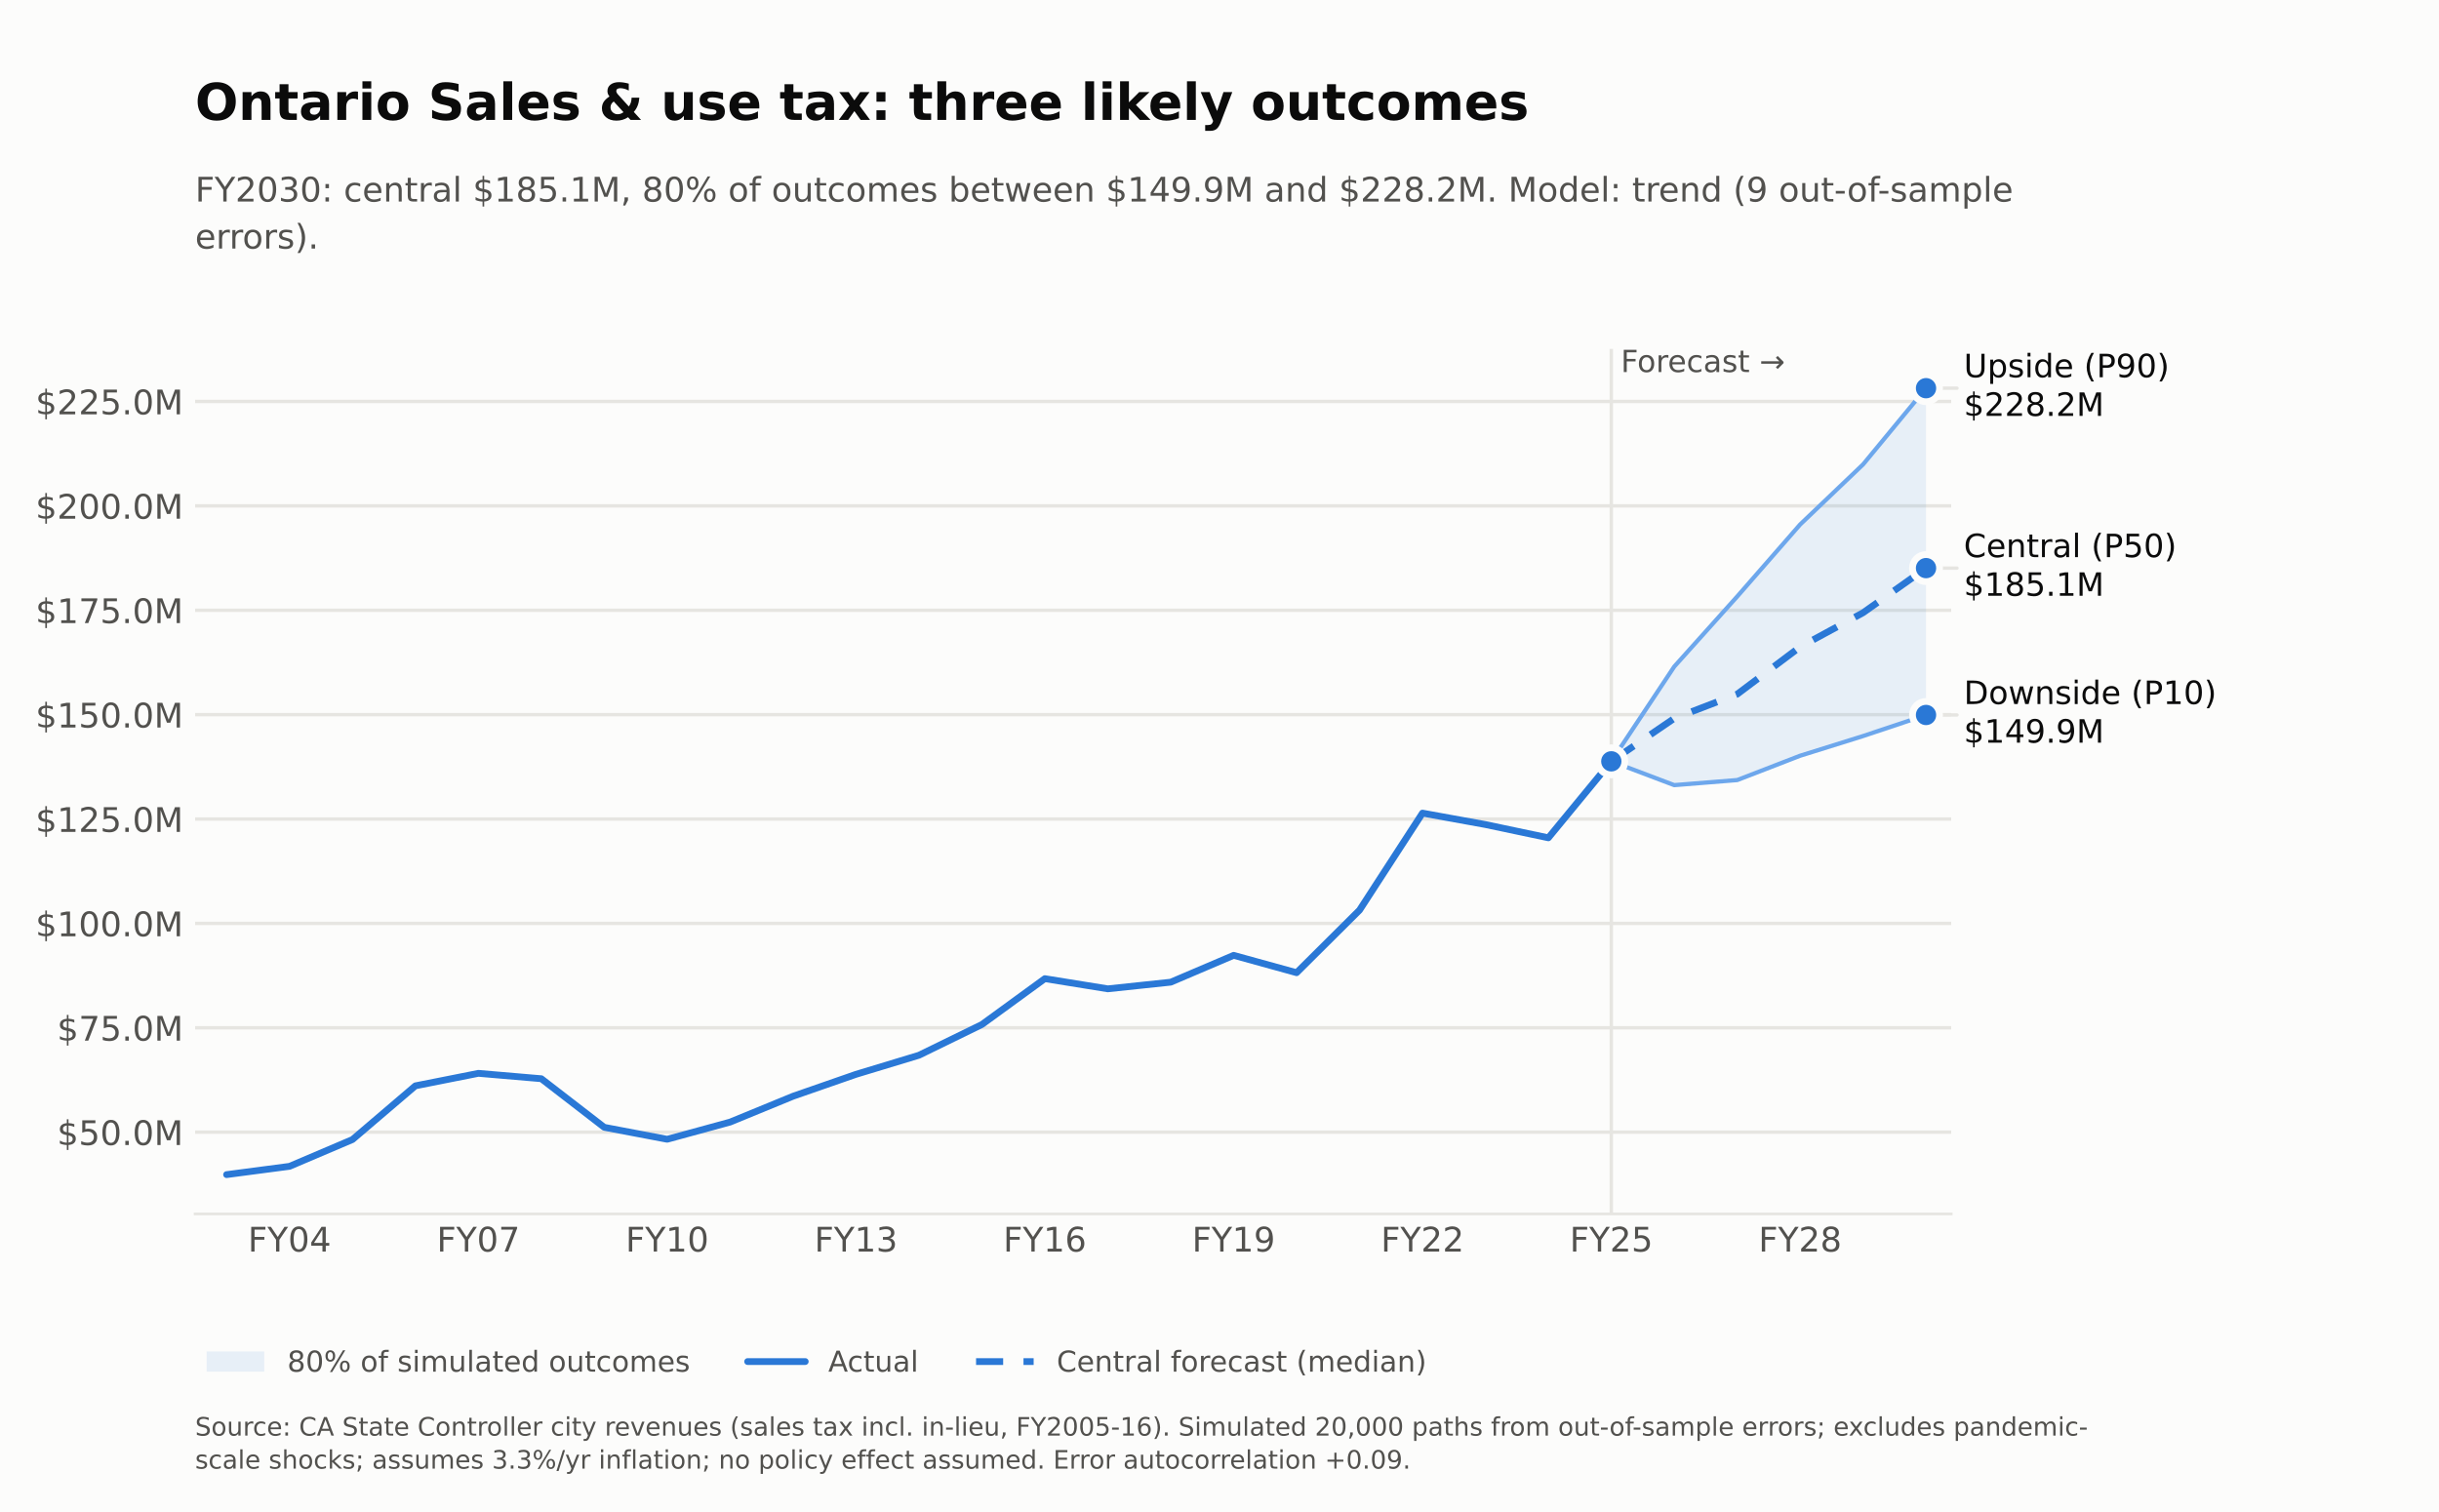
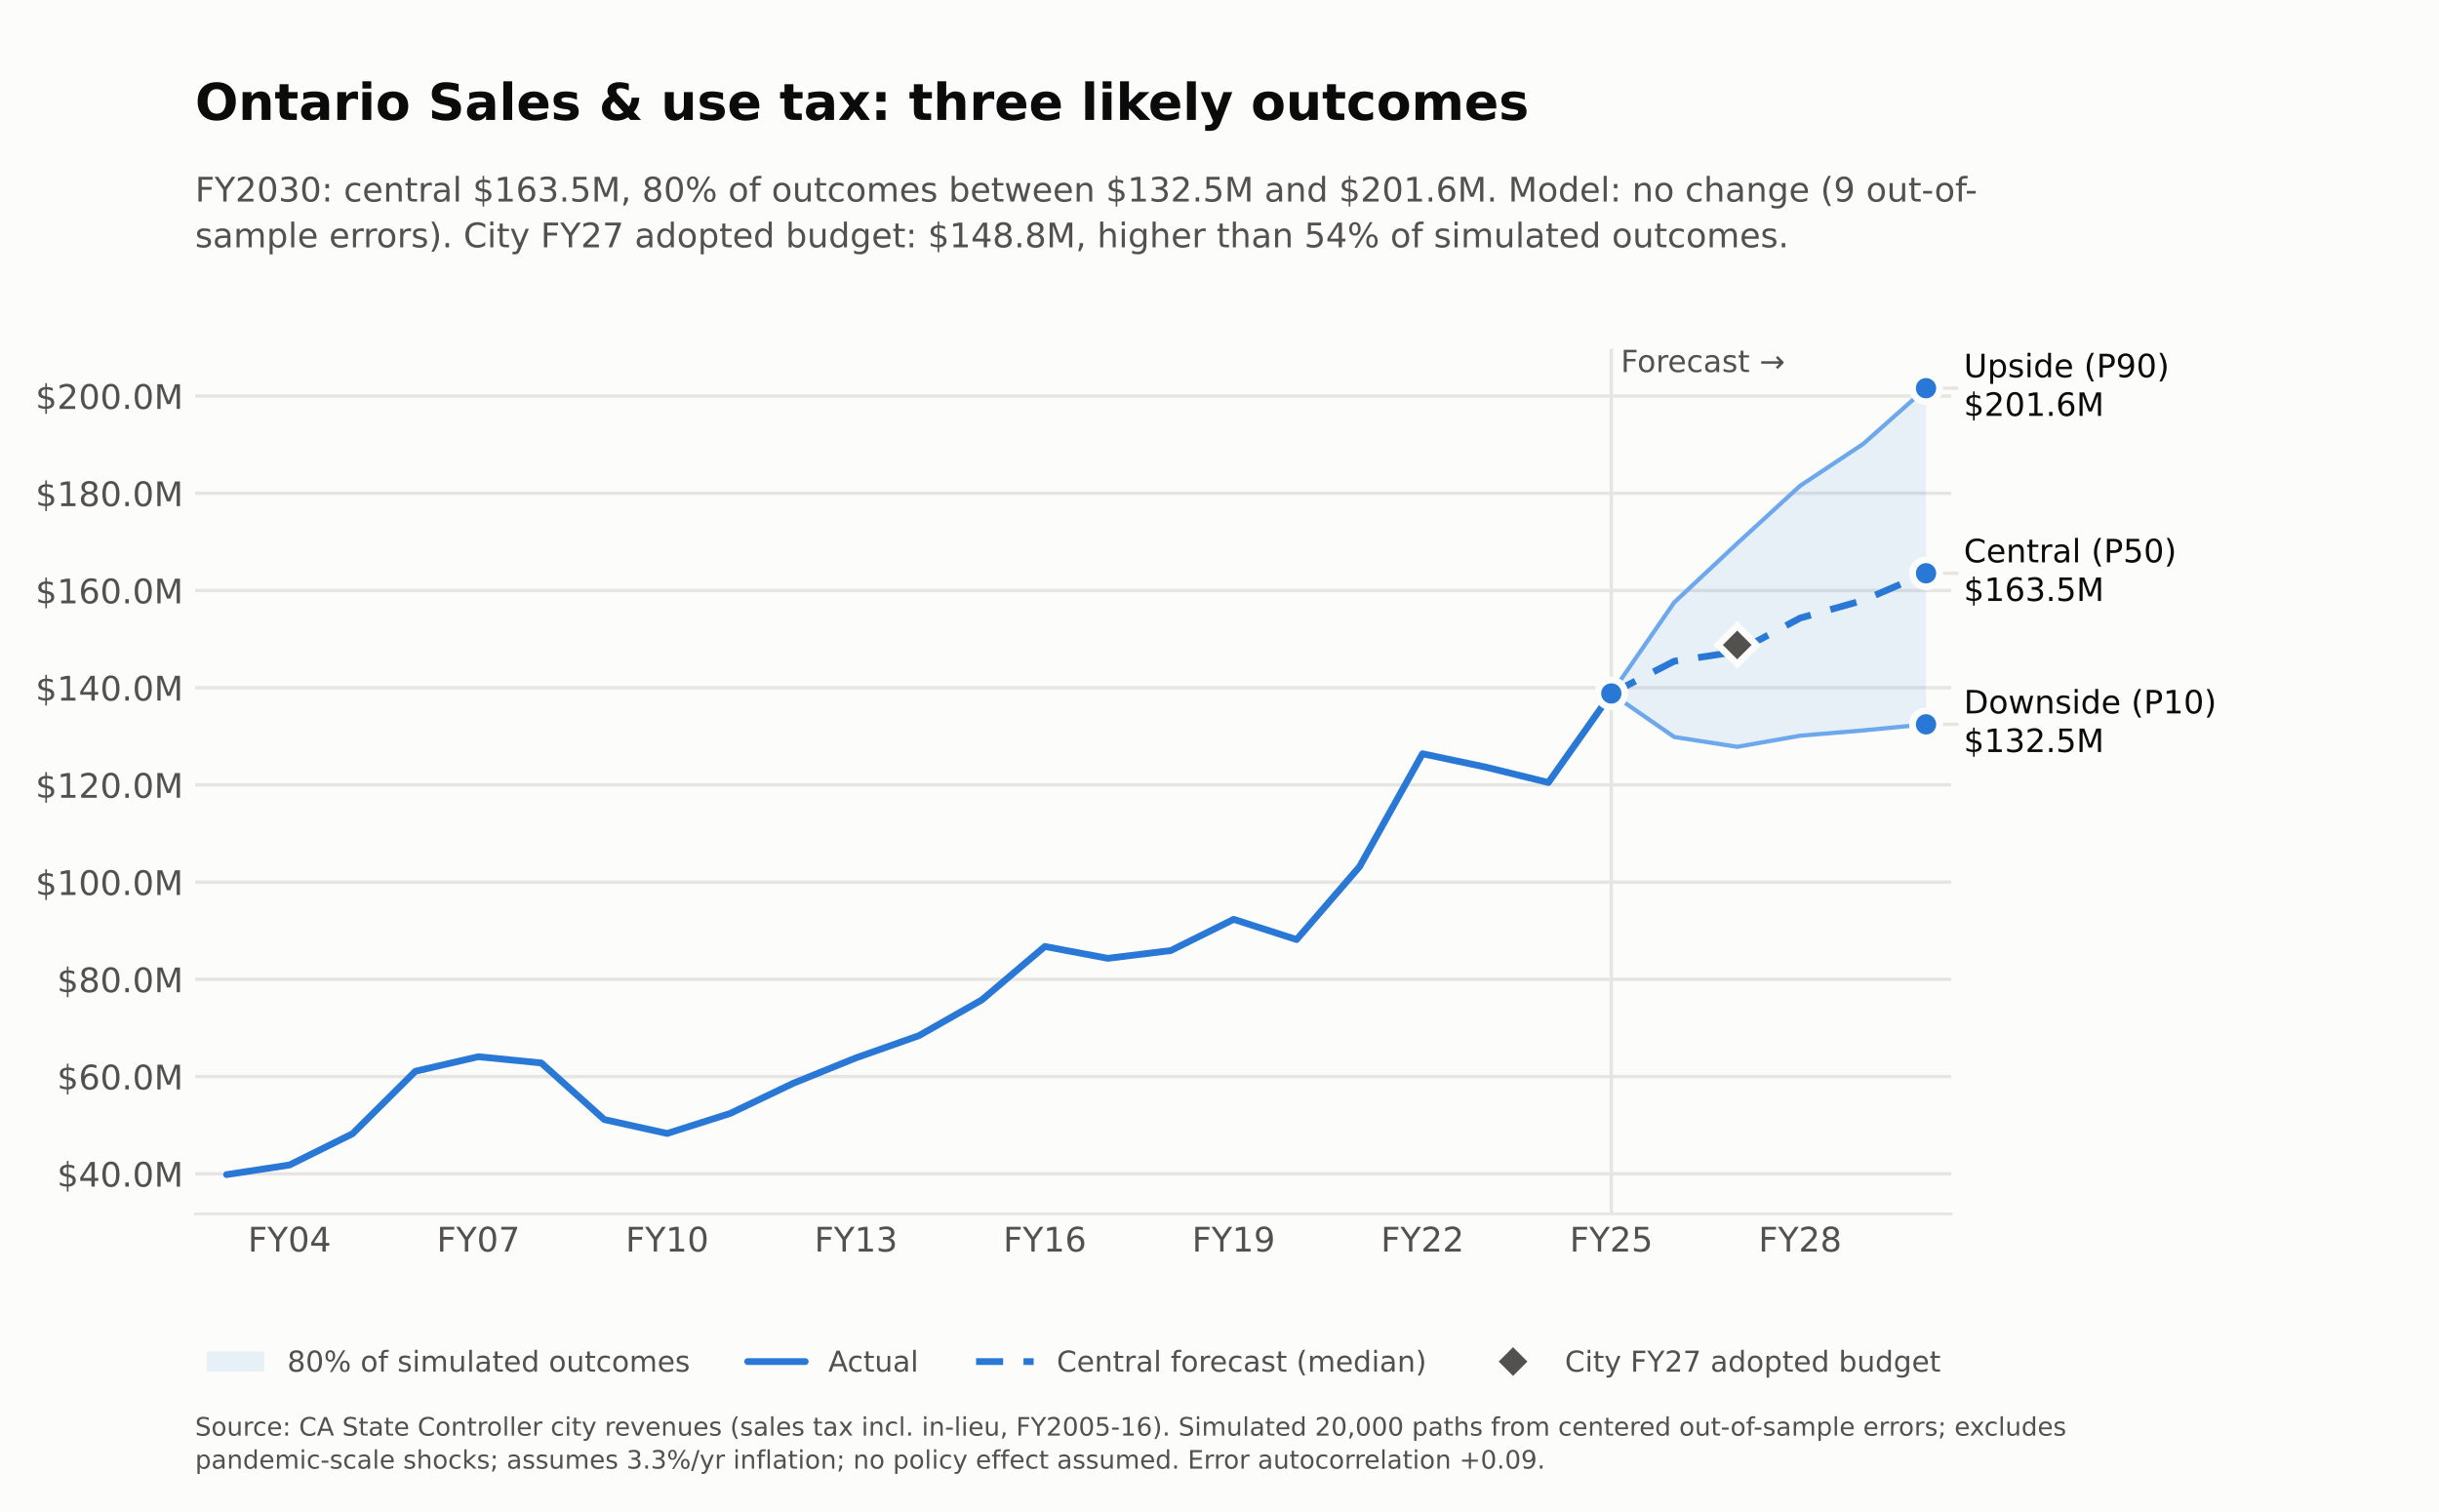
<svg xmlns="http://www.w3.org/2000/svg" xmlns:xlink="http://www.w3.org/1999/xlink" width="720pt" height="446.4pt" viewBox="0 0 720 446.4" version="1.1">
  <defs>
    <style type="text/css">*{stroke-linejoin: round; stroke-linecap: butt}</style>
  </defs>
  <g id="figure_1">
    <g id="patch_1">
      <path d="M 0 446.4  L 720 446.4  L 720 0  L 0 0  z " style="fill: #fcfcfb" />
    </g>
    <g id="axes_1">
      <g id="patch_2">
        <path d="M 57.6 358.4  L 576 358.4  L 576 103  L 57.6 103  z " style="fill: #fcfcfb" />
      </g>
      <g id="line2d_1">
        <path d="M 475.665 358.4  L 475.665 103  " clip-path="url(#p34bf262efd)" style="fill: none; stroke: #e6e5e1; stroke-linecap: square" />
      </g>
      <g id="matplotlib.axis_1">
        <g id="xtick_1">
          <g id="line2d_2" />
          <g id="text_1">
            <text style="font-size: 10px; font-family: 'DejaVu Sans', 'Bitstream Vera Sans', 'Computer Modern Sans Serif', 'Lucida Grande', 'Verdana', 'Geneva', 'Lucid', 'Arial', 'Helvetica', 'Avant Garde', sans-serif; text-anchor: middle; fill: #52514e" x="85.471" y="369.498" transform="rotate(-0 85.47097 369.4977)">FY04</text>
          </g>
        </g>
        <g id="xtick_2">
          <g id="line2d_3" />
          <g id="text_2">
            <text style="font-size: 10px; font-family: 'DejaVu Sans', 'Bitstream Vera Sans', 'Computer Modern Sans Serif', 'Lucida Grande', 'Verdana', 'Geneva', 'Lucid', 'Arial', 'Helvetica', 'Avant Garde', sans-serif; text-anchor: middle; fill: #52514e" x="141.213" y="369.498" transform="rotate(-0 141.2129 369.4977)">FY07</text>
          </g>
        </g>
        <g id="xtick_3">
          <g id="line2d_4" />
          <g id="text_3">
            <text style="font-size: 10px; font-family: 'DejaVu Sans', 'Bitstream Vera Sans', 'Computer Modern Sans Serif', 'Lucida Grande', 'Verdana', 'Geneva', 'Lucid', 'Arial', 'Helvetica', 'Avant Garde', sans-serif; text-anchor: middle; fill: #52514e" x="196.955" y="369.498" transform="rotate(-0 196.9548 369.4977)">FY10</text>
          </g>
        </g>
        <g id="xtick_4">
          <g id="line2d_5" />
          <g id="text_4">
            <text style="font-size: 10px; font-family: 'DejaVu Sans', 'Bitstream Vera Sans', 'Computer Modern Sans Serif', 'Lucida Grande', 'Verdana', 'Geneva', 'Lucid', 'Arial', 'Helvetica', 'Avant Garde', sans-serif; text-anchor: middle; fill: #52514e" x="252.697" y="369.498" transform="rotate(-0 252.6968 369.4977)">FY13</text>
          </g>
        </g>
        <g id="xtick_5">
          <g id="line2d_6" />
          <g id="text_5">
            <text style="font-size: 10px; font-family: 'DejaVu Sans', 'Bitstream Vera Sans', 'Computer Modern Sans Serif', 'Lucida Grande', 'Verdana', 'Geneva', 'Lucid', 'Arial', 'Helvetica', 'Avant Garde', sans-serif; text-anchor: middle; fill: #52514e" x="308.439" y="369.498" transform="rotate(-0 308.4387 369.4977)">FY16</text>
          </g>
        </g>
        <g id="xtick_6">
          <g id="line2d_7" />
          <g id="text_6">
            <text style="font-size: 10px; font-family: 'DejaVu Sans', 'Bitstream Vera Sans', 'Computer Modern Sans Serif', 'Lucida Grande', 'Verdana', 'Geneva', 'Lucid', 'Arial', 'Helvetica', 'Avant Garde', sans-serif; text-anchor: middle; fill: #52514e" x="364.181" y="369.498" transform="rotate(-0 364.1806 369.4977)">FY19</text>
          </g>
        </g>
        <g id="xtick_7">
          <g id="line2d_8" />
          <g id="text_7">
            <text style="font-size: 10px; font-family: 'DejaVu Sans', 'Bitstream Vera Sans', 'Computer Modern Sans Serif', 'Lucida Grande', 'Verdana', 'Geneva', 'Lucid', 'Arial', 'Helvetica', 'Avant Garde', sans-serif; text-anchor: middle; fill: #52514e" x="419.923" y="369.498" transform="rotate(-0 419.9226 369.4977)">FY22</text>
          </g>
        </g>
        <g id="xtick_8">
          <g id="line2d_9" />
          <g id="text_8">
            <text style="font-size: 10px; font-family: 'DejaVu Sans', 'Bitstream Vera Sans', 'Computer Modern Sans Serif', 'Lucida Grande', 'Verdana', 'Geneva', 'Lucid', 'Arial', 'Helvetica', 'Avant Garde', sans-serif; text-anchor: middle; fill: #52514e" x="475.665" y="369.498" transform="rotate(-0 475.6645 369.4977)">FY25</text>
          </g>
        </g>
        <g id="xtick_9">
          <g id="line2d_10" />
          <g id="text_9">
            <text style="font-size: 10px; font-family: 'DejaVu Sans', 'Bitstream Vera Sans', 'Computer Modern Sans Serif', 'Lucida Grande', 'Verdana', 'Geneva', 'Lucid', 'Arial', 'Helvetica', 'Avant Garde', sans-serif; text-anchor: middle; fill: #52514e" x="531.406" y="369.498" transform="rotate(-0 531.4065 369.4977)">FY28</text>
          </g>
        </g>
      </g>
      <g id="matplotlib.axis_2">
        <g id="ytick_1">
          <g id="line2d_11">
-             <path d="M 57.6 334.254  L 576 334.254  " clip-path="url(#p34bf262efd)" style="fill: none; stroke: #e6e5e1; stroke-linecap: square" />
+             <path d="M 57.6 346.546  L 576 346.546  " clip-path="url(#p34bf262efd)" style="fill: none; stroke: #e6e5e1; stroke-linecap: square" />
          </g>
          <g id="line2d_12" />
          <g id="text_10">
-             <text style="font-size: 10px; font-family: 'DejaVu Sans', 'Bitstream Vera Sans', 'Computer Modern Sans Serif', 'Lucida Grande', 'Verdana', 'Geneva', 'Lucid', 'Arial', 'Helvetica', 'Avant Garde', sans-serif; text-anchor: end; fill: #52514e" x="54.1" y="338.053" transform="rotate(-0 54.1 338.0529)">$50.0M</text>
+             <text style="font-size: 10px; font-family: 'DejaVu Sans', 'Bitstream Vera Sans', 'Computer Modern Sans Serif', 'Lucida Grande', 'Verdana', 'Geneva', 'Lucid', 'Arial', 'Helvetica', 'Avant Garde', sans-serif; text-anchor: end; fill: #52514e" x="54.1" y="350.346" transform="rotate(-0 54.1 350.3456)">$40.0M</text>
          </g>
        </g>
        <g id="ytick_2">
          <g id="line2d_13">
-             <path d="M 57.6 303.436  L 576 303.436  " clip-path="url(#p34bf262efd)" style="fill: none; stroke: #e6e5e1; stroke-linecap: square" />
+             <path d="M 57.6 317.844  L 576 317.844  " clip-path="url(#p34bf262efd)" style="fill: none; stroke: #e6e5e1; stroke-linecap: square" />
          </g>
          <g id="line2d_14" />
          <g id="text_11">
-             <text style="font-size: 10px; font-family: 'DejaVu Sans', 'Bitstream Vera Sans', 'Computer Modern Sans Serif', 'Lucida Grande', 'Verdana', 'Geneva', 'Lucid', 'Arial', 'Helvetica', 'Avant Garde', sans-serif; text-anchor: end; fill: #52514e" x="54.1" y="307.235" transform="rotate(-0 54.1 307.2351)">$75.0M</text>
+             <text style="font-size: 10px; font-family: 'DejaVu Sans', 'Bitstream Vera Sans', 'Computer Modern Sans Serif', 'Lucida Grande', 'Verdana', 'Geneva', 'Lucid', 'Arial', 'Helvetica', 'Avant Garde', sans-serif; text-anchor: end; fill: #52514e" x="54.1" y="321.643" transform="rotate(-0 54.1 321.643)">$60.0M</text>
          </g>
        </g>
        <g id="ytick_3">
          <g id="line2d_15">
-             <path d="M 57.6 272.618  L 576 272.618  " clip-path="url(#p34bf262efd)" style="fill: none; stroke: #e6e5e1; stroke-linecap: square" />
+             <path d="M 57.6 289.141  L 576 289.141  " clip-path="url(#p34bf262efd)" style="fill: none; stroke: #e6e5e1; stroke-linecap: square" />
          </g>
          <g id="line2d_16" />
          <g id="text_12">
-             <text style="font-size: 10px; font-family: 'DejaVu Sans', 'Bitstream Vera Sans', 'Computer Modern Sans Serif', 'Lucida Grande', 'Verdana', 'Geneva', 'Lucid', 'Arial', 'Helvetica', 'Avant Garde', sans-serif; text-anchor: end; fill: #52514e" x="54.1" y="276.417" transform="rotate(-0 54.1 276.4172)">$100.0M</text>
+             <text style="font-size: 10px; font-family: 'DejaVu Sans', 'Bitstream Vera Sans', 'Computer Modern Sans Serif', 'Lucida Grande', 'Verdana', 'Geneva', 'Lucid', 'Arial', 'Helvetica', 'Avant Garde', sans-serif; text-anchor: end; fill: #52514e" x="54.1" y="292.94" transform="rotate(-0 54.1 292.9405)">$80.0M</text>
          </g>
        </g>
        <g id="ytick_4">
          <g id="line2d_17">
-             <path d="M 57.6 241.8  L 576 241.8  " clip-path="url(#p34bf262efd)" style="fill: none; stroke: #e6e5e1; stroke-linecap: square" />
+             <path d="M 57.6 260.439  L 576 260.439  " clip-path="url(#p34bf262efd)" style="fill: none; stroke: #e6e5e1; stroke-linecap: square" />
          </g>
          <g id="line2d_18" />
          <g id="text_13">
-             <text style="font-size: 10px; font-family: 'DejaVu Sans', 'Bitstream Vera Sans', 'Computer Modern Sans Serif', 'Lucida Grande', 'Verdana', 'Geneva', 'Lucid', 'Arial', 'Helvetica', 'Avant Garde', sans-serif; text-anchor: end; fill: #52514e" x="54.1" y="245.599" transform="rotate(-0 54.1 245.5993)">$125.0M</text>
+             <text style="font-size: 10px; font-family: 'DejaVu Sans', 'Bitstream Vera Sans', 'Computer Modern Sans Serif', 'Lucida Grande', 'Verdana', 'Geneva', 'Lucid', 'Arial', 'Helvetica', 'Avant Garde', sans-serif; text-anchor: end; fill: #52514e" x="54.1" y="264.238" transform="rotate(-0 54.1 264.2379)">$100.0M</text>
          </g>
        </g>
        <g id="ytick_5">
          <g id="line2d_19">
-             <path d="M 57.6 210.982  L 576 210.982  " clip-path="url(#p34bf262efd)" style="fill: none; stroke: #e6e5e1; stroke-linecap: square" />
+             <path d="M 57.6 231.736  L 576 231.736  " clip-path="url(#p34bf262efd)" style="fill: none; stroke: #e6e5e1; stroke-linecap: square" />
          </g>
          <g id="line2d_20" />
          <g id="text_14">
-             <text style="font-size: 10px; font-family: 'DejaVu Sans', 'Bitstream Vera Sans', 'Computer Modern Sans Serif', 'Lucida Grande', 'Verdana', 'Geneva', 'Lucid', 'Arial', 'Helvetica', 'Avant Garde', sans-serif; text-anchor: end; fill: #52514e" x="54.1" y="214.781" transform="rotate(-0 54.1 214.7815)">$150.0M</text>
+             <text style="font-size: 10px; font-family: 'DejaVu Sans', 'Bitstream Vera Sans', 'Computer Modern Sans Serif', 'Lucida Grande', 'Verdana', 'Geneva', 'Lucid', 'Arial', 'Helvetica', 'Avant Garde', sans-serif; text-anchor: end; fill: #52514e" x="54.1" y="235.535" transform="rotate(-0 54.1 235.5353)">$120.0M</text>
          </g>
        </g>
        <g id="ytick_6">
          <g id="line2d_21">
-             <path d="M 57.6 180.164  L 576 180.164  " clip-path="url(#p34bf262efd)" style="fill: none; stroke: #e6e5e1; stroke-linecap: square" />
+             <path d="M 57.6 203.034  L 576 203.034  " clip-path="url(#p34bf262efd)" style="fill: none; stroke: #e6e5e1; stroke-linecap: square" />
          </g>
          <g id="line2d_22" />
          <g id="text_15">
-             <text style="font-size: 10px; font-family: 'DejaVu Sans', 'Bitstream Vera Sans', 'Computer Modern Sans Serif', 'Lucida Grande', 'Verdana', 'Geneva', 'Lucid', 'Arial', 'Helvetica', 'Avant Garde', sans-serif; text-anchor: end; fill: #52514e" x="54.1" y="183.964" transform="rotate(-0 54.1 183.9636)">$175.0M</text>
+             <text style="font-size: 10px; font-family: 'DejaVu Sans', 'Bitstream Vera Sans', 'Computer Modern Sans Serif', 'Lucida Grande', 'Verdana', 'Geneva', 'Lucid', 'Arial', 'Helvetica', 'Avant Garde', sans-serif; text-anchor: end; fill: #52514e" x="54.1" y="206.833" transform="rotate(-0 54.1 206.8327)">$140.0M</text>
          </g>
        </g>
        <g id="ytick_7">
          <g id="line2d_23">
-             <path d="M 57.6 149.347  L 576 149.347  " clip-path="url(#p34bf262efd)" style="fill: none; stroke: #e6e5e1; stroke-linecap: square" />
+             <path d="M 57.6 174.331  L 576 174.331  " clip-path="url(#p34bf262efd)" style="fill: none; stroke: #e6e5e1; stroke-linecap: square" />
          </g>
          <g id="line2d_24" />
          <g id="text_16">
-             <text style="font-size: 10px; font-family: 'DejaVu Sans', 'Bitstream Vera Sans', 'Computer Modern Sans Serif', 'Lucida Grande', 'Verdana', 'Geneva', 'Lucid', 'Arial', 'Helvetica', 'Avant Garde', sans-serif; text-anchor: end; fill: #52514e" x="54.1" y="153.146" transform="rotate(-0 54.1 153.1458)">$200.0M</text>
+             <text style="font-size: 10px; font-family: 'DejaVu Sans', 'Bitstream Vera Sans', 'Computer Modern Sans Serif', 'Lucida Grande', 'Verdana', 'Geneva', 'Lucid', 'Arial', 'Helvetica', 'Avant Garde', sans-serif; text-anchor: end; fill: #52514e" x="54.1" y="178.13" transform="rotate(-0 54.1 178.1302)">$160.0M</text>
          </g>
        </g>
        <g id="ytick_8">
          <g id="line2d_25">
-             <path d="M 57.6 118.529  L 576 118.529  " clip-path="url(#p34bf262efd)" style="fill: none; stroke: #e6e5e1; stroke-linecap: square" />
+             <path d="M 57.6 145.628  L 576 145.628  " clip-path="url(#p34bf262efd)" style="fill: none; stroke: #e6e5e1; stroke-linecap: square" />
          </g>
          <g id="line2d_26" />
          <g id="text_17">
-             <text style="font-size: 10px; font-family: 'DejaVu Sans', 'Bitstream Vera Sans', 'Computer Modern Sans Serif', 'Lucida Grande', 'Verdana', 'Geneva', 'Lucid', 'Arial', 'Helvetica', 'Avant Garde', sans-serif; text-anchor: end; fill: #52514e" x="54.1" y="122.328" transform="rotate(-0 54.1 122.3279)">$225.0M</text>
+             <text style="font-size: 10px; font-family: 'DejaVu Sans', 'Bitstream Vera Sans', 'Computer Modern Sans Serif', 'Lucida Grande', 'Verdana', 'Geneva', 'Lucid', 'Arial', 'Helvetica', 'Avant Garde', sans-serif; text-anchor: end; fill: #52514e" x="54.1" y="149.428" transform="rotate(-0 54.1 149.4276)">$180.0M</text>
+           </g>
+         </g>
+         <g id="ytick_9">
+           <g id="line2d_27">
+             <path d="M 57.6 116.926  L 576 116.926  " clip-path="url(#p34bf262efd)" style="fill: none; stroke: #e6e5e1; stroke-linecap: square" />
+           </g>
+           <g id="line2d_28" />
+           <g id="text_18">
+             <text style="font-size: 10px; font-family: 'DejaVu Sans', 'Bitstream Vera Sans', 'Computer Modern Sans Serif', 'Lucida Grande', 'Verdana', 'Geneva', 'Lucid', 'Arial', 'Helvetica', 'Avant Garde', sans-serif; text-anchor: end; fill: #52514e" x="54.1" y="120.725" transform="rotate(-0 54.1 120.725)">$200.0M</text>
          </g>
        </g>
      </g>
      <g id="FillBetweenPolyCollection_1">
        <defs>
-           <path id="m13b236e9ea" d="M 475.665 -221.628  L 475.665 -221.628  L 494.245 -214.601  L 512.826 -216.096  L 531.406 -223.28  L 549.987 -229.092  L 568.568 -235.311  L 568.568 -331.791  L 568.568 -331.791  L 549.987 -309.287  L 531.406 -291.552  L 512.826 -270.291  L 494.245 -249.597  L 475.665 -221.628  z " />
+           <path id="mf190cbf506" d="M 475.665 -241.663  L 475.665 -241.663  L 494.245 -228.811  L 512.826 -225.912  L 531.406 -229.191  L 549.987 -230.753  L 568.568 -232.546  L 568.568 -331.791  L 568.568 -331.791  L 549.987 -315.313  L 531.406 -302.984  L 512.826 -285.958  L 494.245 -268.558  L 475.665 -241.663  z " />
        </defs>
        <g clip-path="url(#p34bf262efd)">
-           <use xlink:href="#m13b236e9ea" x="0" y="446.4" style="fill: #2a78d6; fill-opacity: 0.1" />
-         </g>
-       </g>
-       <g id="line2d_27">
-         <path d="M 475.665 224.772  L 494.245 196.803  L 512.826 176.109  L 531.406 154.848  L 549.987 137.113  L 568.568 114.609  " clip-path="url(#p34bf262efd)" style="fill: none; stroke: #6da7ec; stroke-width: 1.25; stroke-linecap: round" />
-       </g>
-       <g id="line2d_28">
-         <path d="M 475.665 224.772  L 494.245 231.799  L 512.826 230.304  L 531.406 223.12  L 549.987 217.308  L 568.568 211.089  " clip-path="url(#p34bf262efd)" style="fill: none; stroke: #6da7ec; stroke-width: 1.25; stroke-linecap: round" />
+           <use xlink:href="#mf190cbf506" x="0" y="446.4" style="fill: #2a78d6; fill-opacity: 0.1" />
+         </g>
      </g>
      <g id="line2d_29">
-         <path d="M 66.89 346.791  L 85.471 344.345  L 104.052 336.433  L 122.632 320.578  L 141.213 316.889  L 159.794 318.478  L 178.374 332.826  L 196.955 336.355  L 215.535 331.28  L 234.116 323.647  L 252.697 317.181  L 271.277 311.548  L 289.858 302.475  L 308.439 288.937  L 327.019 291.939  L 345.6 289.975  L 364.181 282.053  L 382.761 287.179  L 401.342 268.702  L 419.923 240.064  L 438.503 243.434  L 457.084 247.354  L 475.665 224.772  " clip-path="url(#p34bf262efd)" style="fill: none; stroke: #2a78d6; stroke-width: 2; stroke-linecap: round" />
+         <path d="M 475.665 204.737  L 494.245 177.842  L 512.826 160.442  L 531.406 143.416  L 549.987 131.087  L 568.568 114.609  " clip-path="url(#p34bf262efd)" style="fill: none; stroke: #6da7ec; stroke-width: 1.25; stroke-linecap: round" />
      </g>
      <g id="line2d_30">
-         <path d="M 475.665 224.772  L 494.245 212.09  L 512.826 204.941  L 531.406 190.983  L 549.987 180.897  L 568.568 167.726  " clip-path="url(#p34bf262efd)" style="fill: none; stroke-dasharray: 8,6; stroke-dashoffset: 0; stroke: #2a78d6; stroke-width: 2" />
+         <path d="M 475.665 204.737  L 494.245 217.589  L 512.826 220.488  L 531.406 217.209  L 549.987 215.647  L 568.568 213.854  " clip-path="url(#p34bf262efd)" style="fill: none; stroke: #6da7ec; stroke-width: 1.25; stroke-linecap: round" />
+       </g>
+       <g id="line2d_31">
+         <path d="M 66.89 346.791  L 85.471 343.944  L 104.052 334.733  L 122.632 316.274  L 141.213 311.979  L 159.794 313.829  L 178.374 330.533  L 196.955 334.642  L 215.535 328.733  L 234.116 319.847  L 252.697 312.319  L 271.277 305.761  L 289.858 295.198  L 308.439 279.438  L 327.019 282.933  L 345.6 280.646  L 364.181 271.423  L 382.761 277.391  L 401.342 255.88  L 419.923 222.539  L 438.503 226.462  L 457.084 231.026  L 475.665 204.737  " clip-path="url(#p34bf262efd)" style="fill: none; stroke: #2a78d6; stroke-width: 2; stroke-linecap: round" />
+       </g>
+       <g id="line2d_32">
+         <path d="M 475.665 204.737  L 494.245 195.204  L 512.826 192.388  L 531.406 182.473  L 549.987 177.254  L 568.568 169.249  " clip-path="url(#p34bf262efd)" style="fill: none; stroke-dasharray: 8,6; stroke-dashoffset: 0; stroke: #2a78d6; stroke-width: 2" />
      </g>
      <g id="patch_3">
        <path d="M 57.6 358.4  L 576 358.4  " style="fill: none; stroke: #e6e5e1; stroke-width: 0.8; stroke-linejoin: miter; stroke-linecap: square" />
      </g>
-       <g id="text_18">
+       <g id="text_19">
        <text style="font-size: 9px; font-family: 'DejaVu Sans', 'Bitstream Vera Sans', 'Computer Modern Sans Serif', 'Lucida Grande', 'Verdana', 'Geneva', 'Lucid', 'Arial', 'Helvetica', 'Avant Garde', sans-serif; text-anchor: start; fill: #52514e" x="478.452" y="109.838" transform="rotate(-0 478.4516 109.8379)">Forecast →</text>
      </g>
      <g id="patch_4">
        <path d="M 577.714 114.609  Q 575.139 114.609 572.565 114.609  " style="fill: none; stroke: #e6e5e1; stroke-linecap: round" />
      </g>
-       <g id="text_19">
+       <g id="text_20">
        <text style="font-size: 9.5px; font-family: 'DejaVu Sans', 'Bitstream Vera Sans', 'Computer Modern Sans Serif', 'Lucida Grande', 'Verdana', 'Geneva', 'Lucid', 'Arial', 'Helvetica', 'Avant Garde', sans-serif; fill: #0b0b0b" transform="translate(579.7161 111.3759)">Upside (P90)</text>
-         <text style="font-size: 9.5px; font-family: 'DejaVu Sans', 'Bitstream Vera Sans', 'Computer Modern Sans Serif', 'Lucida Grande', 'Verdana', 'Geneva', 'Lucid', 'Arial', 'Helvetica', 'Avant Garde', sans-serif; fill: #0b0b0b" transform="translate(579.7161 122.7785)">$228.2M</text>
+         <text style="font-size: 9.5px; font-family: 'DejaVu Sans', 'Bitstream Vera Sans', 'Computer Modern Sans Serif', 'Lucida Grande', 'Verdana', 'Geneva', 'Lucid', 'Arial', 'Helvetica', 'Avant Garde', sans-serif; fill: #0b0b0b" transform="translate(579.7161 122.7785)">$201.6M</text>
      </g>
      <g id="patch_5">
-         <path d="M 577.716 167.726  Q 575.141 167.726 572.566 167.726  " style="fill: none; stroke: #e6e5e1; stroke-linecap: round" />
-       </g>
-       <g id="text_20">
-         <text style="font-size: 9.5px; font-family: 'DejaVu Sans', 'Bitstream Vera Sans', 'Computer Modern Sans Serif', 'Lucida Grande', 'Verdana', 'Geneva', 'Lucid', 'Arial', 'Helvetica', 'Avant Garde', sans-serif; fill: #0b0b0b" transform="translate(579.7161 164.4933)">Central (P50)</text>
-         <text style="font-size: 9.5px; font-family: 'DejaVu Sans', 'Bitstream Vera Sans', 'Computer Modern Sans Serif', 'Lucida Grande', 'Verdana', 'Geneva', 'Lucid', 'Arial', 'Helvetica', 'Avant Garde', sans-serif; fill: #0b0b0b" transform="translate(579.7161 175.8959)">$185.1M</text>
+         <path d="M 577.716 169.249  Q 575.141 169.249 572.566 169.249  " style="fill: none; stroke: #e6e5e1; stroke-linecap: round" />
+       </g>
+       <g id="text_21">
+         <text style="font-size: 9.5px; font-family: 'DejaVu Sans', 'Bitstream Vera Sans', 'Computer Modern Sans Serif', 'Lucida Grande', 'Verdana', 'Geneva', 'Lucid', 'Arial', 'Helvetica', 'Avant Garde', sans-serif; fill: #0b0b0b" transform="translate(579.7161 166.0157)">Central (P50)</text>
+         <text style="font-size: 9.5px; font-family: 'DejaVu Sans', 'Bitstream Vera Sans', 'Computer Modern Sans Serif', 'Lucida Grande', 'Verdana', 'Geneva', 'Lucid', 'Arial', 'Helvetica', 'Avant Garde', sans-serif; fill: #0b0b0b" transform="translate(579.7161 177.4183)">$163.5M</text>
      </g>
      <g id="patch_6">
-         <path d="M 577.717 211.089  Q 575.141 211.089 572.566 211.089  " style="fill: none; stroke: #e6e5e1; stroke-linecap: round" />
-       </g>
-       <g id="text_21">
-         <text style="font-size: 9.5px; font-family: 'DejaVu Sans', 'Bitstream Vera Sans', 'Computer Modern Sans Serif', 'Lucida Grande', 'Verdana', 'Geneva', 'Lucid', 'Arial', 'Helvetica', 'Avant Garde', sans-serif; fill: #0b0b0b" transform="translate(579.7161 207.856)">Downside (P10)</text>
-         <text style="font-size: 9.5px; font-family: 'DejaVu Sans', 'Bitstream Vera Sans', 'Computer Modern Sans Serif', 'Lucida Grande', 'Verdana', 'Geneva', 'Lucid', 'Arial', 'Helvetica', 'Avant Garde', sans-serif; fill: #0b0b0b" transform="translate(579.7161 219.2586)">$149.9M</text>
-       </g>
-       <g id="line2d_31">
+         <path d="M 577.717 213.854  Q 575.141 213.854 572.566 213.854  " style="fill: none; stroke: #e6e5e1; stroke-linecap: round" />
+       </g>
+       <g id="text_22">
+         <text style="font-size: 9.5px; font-family: 'DejaVu Sans', 'Bitstream Vera Sans', 'Computer Modern Sans Serif', 'Lucida Grande', 'Verdana', 'Geneva', 'Lucid', 'Arial', 'Helvetica', 'Avant Garde', sans-serif; fill: #0b0b0b" transform="translate(579.7161 210.6213)">Downside (P10)</text>
+         <text style="font-size: 9.5px; font-family: 'DejaVu Sans', 'Bitstream Vera Sans', 'Computer Modern Sans Serif', 'Lucida Grande', 'Verdana', 'Geneva', 'Lucid', 'Arial', 'Helvetica', 'Avant Garde', sans-serif; fill: #0b0b0b" transform="translate(579.7161 222.0239)">$132.5M</text>
+       </g>
+       <g id="line2d_33">
        <defs>
          <path id="m5cbbaa37b8" d="M 0 4  C 1.061 4 2.078 3.579 2.828 2.828  C 3.579 2.078 4 1.061 4 0  C 4 -1.061 3.579 -2.078 2.828 -2.828  C 2.078 -3.579 1.061 -4 0 -4  C -1.061 -4 -2.078 -3.579 -2.828 -2.828  C -3.579 -2.078 -4 -1.061 -4 0  C -4 1.061 -3.579 2.078 -2.828 2.828  C -2.078 3.579 -1.061 4 0 4  z " style="stroke: #fcfcfb; stroke-width: 2" />
        </defs>
        <g clip-path="url(#p34bf262efd)">
-           <use xlink:href="#m5cbbaa37b8" x="475.665" y="224.772" style="fill: #2a78d6; stroke: #fcfcfb; stroke-width: 2" />
-         </g>
-       </g>
-       <g id="line2d_32">
-         <g clip-path="url(#p34bf262efd)">
-           <use xlink:href="#m5cbbaa37b8" x="568.568" y="211.089" style="fill: #2a78d6; stroke: #fcfcfb; stroke-width: 2" />
-           <use xlink:href="#m5cbbaa37b8" x="568.568" y="167.726" style="fill: #2a78d6; stroke: #fcfcfb; stroke-width: 2" />
+           <use xlink:href="#m5cbbaa37b8" x="475.665" y="204.737" style="fill: #2a78d6; stroke: #fcfcfb; stroke-width: 2" />
+         </g>
+       </g>
+       <g id="line2d_34">
+         <g clip-path="url(#p34bf262efd)">
+           <use xlink:href="#m5cbbaa37b8" x="568.568" y="213.854" style="fill: #2a78d6; stroke: #fcfcfb; stroke-width: 2" />
+           <use xlink:href="#m5cbbaa37b8" x="568.568" y="169.249" style="fill: #2a78d6; stroke: #fcfcfb; stroke-width: 2" />
          <use xlink:href="#m5cbbaa37b8" x="568.568" y="114.609" style="fill: #2a78d6; stroke: #fcfcfb; stroke-width: 2" />
        </g>
      </g>
-     </g>
-     <g id="text_22">
+       <g id="line2d_35">
+         <defs>
+           <path id="m3e4f0dd1d9" d="M -0 5.657  L 5.657 0  L 0 -5.657  L -5.657 -0  z " style="stroke: #fcfcfb; stroke-width: 2; stroke-linejoin: miter" />
+         </defs>
+         <g clip-path="url(#p34bf262efd)">
+           <use xlink:href="#m3e4f0dd1d9" x="512.826" y="190.416" style="fill: #52514e; stroke: #fcfcfb; stroke-width: 2; stroke-linejoin: miter" />
+         </g>
+       </g>
+     </g>
+     <g id="text_23">
      <text style="font-weight: 700; font-size: 15px; font-family: 'DejaVu Sans', 'Bitstream Vera Sans', 'Computer Modern Sans Serif', 'Lucida Grande', 'Verdana', 'Geneva', 'Lucid', 'Arial', 'Helvetica', 'Avant Garde', sans-serif; text-anchor: start; fill: #0b0b0b" x="57.6" y="35.398" transform="rotate(-0 57.6 35.39766)">Ontario Sales &amp; use tax: three likely outcomes</text>
    </g>
-     <g id="text_23">
-       <text style="font-size: 10px; font-family: 'DejaVu Sans', 'Bitstream Vera Sans', 'Computer Modern Sans Serif', 'Lucida Grande', 'Verdana', 'Geneva', 'Lucid', 'Arial', 'Helvetica', 'Avant Garde', sans-serif; fill: #52514e" transform="translate(57.6 59.50937)">FY2030: central $185.1M, 80% of outcomes between $149.9M and $228.2M. Model: trend (9 out-of-sample</text>
-       <text style="font-size: 10px; font-family: 'DejaVu Sans', 'Bitstream Vera Sans', 'Computer Modern Sans Serif', 'Lucida Grande', 'Verdana', 'Geneva', 'Lucid', 'Arial', 'Helvetica', 'Avant Garde', sans-serif; fill: #52514e" transform="translate(57.6 73.38438)">errors).</text>
-     </g>
    <g id="text_24">
-       <text style="font-size: 7.5px; font-family: 'DejaVu Sans', 'Bitstream Vera Sans', 'Computer Modern Sans Serif', 'Lucida Grande', 'Verdana', 'Geneva', 'Lucid', 'Arial', 'Helvetica', 'Avant Garde', sans-serif; fill: #52514e" transform="translate(57.6 423.8445)">Source: CA State Controller city revenues (sales tax incl. in-lieu, FY2005-16). Simulated 20,000 paths from out-of-sample errors; excludes pandemic-</text>
-       <text style="font-size: 7.5px; font-family: 'DejaVu Sans', 'Bitstream Vera Sans', 'Computer Modern Sans Serif', 'Lucida Grande', 'Verdana', 'Geneva', 'Lucid', 'Arial', 'Helvetica', 'Avant Garde', sans-serif; fill: #52514e" transform="translate(57.6 433.5945)">scale shocks; assumes 3.3%/yr inflation; no policy effect assumed. Error autocorrelation +0.09.</text>
+       <text style="font-size: 10px; font-family: 'DejaVu Sans', 'Bitstream Vera Sans', 'Computer Modern Sans Serif', 'Lucida Grande', 'Verdana', 'Geneva', 'Lucid', 'Arial', 'Helvetica', 'Avant Garde', sans-serif; fill: #52514e" transform="translate(57.6 59.50937)">FY2030: central $163.5M, 80% of outcomes between $132.5M and $201.6M. Model: no change (9 out-of-</text>
+       <text style="font-size: 10px; font-family: 'DejaVu Sans', 'Bitstream Vera Sans', 'Computer Modern Sans Serif', 'Lucida Grande', 'Verdana', 'Geneva', 'Lucid', 'Arial', 'Helvetica', 'Avant Garde', sans-serif; fill: #52514e" transform="translate(57.6 73.00938)">sample errors). City FY27 adopted budget: $148.8M, higher than 54% of simulated outcomes.</text>
+     </g>
+     <g id="text_25">
+       <text style="font-size: 7.5px; font-family: 'DejaVu Sans', 'Bitstream Vera Sans', 'Computer Modern Sans Serif', 'Lucida Grande', 'Verdana', 'Geneva', 'Lucid', 'Arial', 'Helvetica', 'Avant Garde', sans-serif; fill: #52514e" transform="translate(57.6 423.8445)">Source: CA State Controller city revenues (sales tax incl. in-lieu, FY2005-16). Simulated 20,000 paths from centered out-of-sample errors; excludes</text>
+       <text style="font-size: 7.5px; font-family: 'DejaVu Sans', 'Bitstream Vera Sans', 'Computer Modern Sans Serif', 'Lucida Grande', 'Verdana', 'Geneva', 'Lucid', 'Arial', 'Helvetica', 'Avant Garde', sans-serif; fill: #52514e" transform="translate(57.6 433.5945)">pandemic-scale shocks; assumes 3.3%/yr inflation; no policy effect assumed. Error autocorrelation +0.09.</text>
    </g>
    <g id="legend_1">
      <g id="patch_7">
        <path d="M 61 404.958  L 78 404.958  L 78 399.008  L 61 399.008  z " style="fill: #2a78d6; fill-opacity: 0.1" />
      </g>
-       <g id="text_25">
+       <g id="text_26">
        <text style="font-size: 8.5px; font-family: 'DejaVu Sans', 'Bitstream Vera Sans', 'Computer Modern Sans Serif', 'Lucida Grande', 'Verdana', 'Geneva', 'Lucid', 'Arial', 'Helvetica', 'Avant Garde', sans-serif; text-anchor: start; fill: #52514e" x="84.8" y="404.958" transform="rotate(-0 84.8 404.958)">80% of simulated outcomes</text>
      </g>
-       <g id="line2d_33">
+       <g id="line2d_36">
        <path d="M 220.707 401.983  L 229.207 401.983  L 237.707 401.983  " style="fill: none; stroke: #2a78d6; stroke-width: 2; stroke-linecap: round" />
      </g>
-       <g id="text_26">
+       <g id="text_27">
        <text style="font-size: 8.5px; font-family: 'DejaVu Sans', 'Bitstream Vera Sans', 'Computer Modern Sans Serif', 'Lucida Grande', 'Verdana', 'Geneva', 'Lucid', 'Arial', 'Helvetica', 'Avant Garde', sans-serif; text-anchor: start; fill: #52514e" x="244.507" y="404.958" transform="rotate(-0 244.507 404.958)">Actual</text>
      </g>
-       <g id="line2d_34">
+       <g id="line2d_37">
        <path d="M 288.136 401.983  L 296.636 401.983  L 305.136 401.983  " style="fill: none; stroke-dasharray: 8,6; stroke-dashoffset: 0; stroke: #2a78d6; stroke-width: 2" />
      </g>
-       <g id="text_27">
+       <g id="text_28">
        <text style="font-size: 8.5px; font-family: 'DejaVu Sans', 'Bitstream Vera Sans', 'Computer Modern Sans Serif', 'Lucida Grande', 'Verdana', 'Geneva', 'Lucid', 'Arial', 'Helvetica', 'Avant Garde', sans-serif; text-anchor: start; fill: #52514e" x="311.936" y="404.958" transform="rotate(-0 311.9359 404.958)">Central forecast (median)</text>
+       </g>
+       <g id="line2d_38">
+         <g>
+           <use xlink:href="#m3e4f0dd1d9" x="446.657" y="401.983" style="fill: #52514e; stroke: #fcfcfb; stroke-width: 2; stroke-linejoin: miter" />
+         </g>
+       </g>
+       <g id="text_29">
+         <text style="font-size: 8.5px; font-family: 'DejaVu Sans', 'Bitstream Vera Sans', 'Computer Modern Sans Serif', 'Lucida Grande', 'Verdana', 'Geneva', 'Lucid', 'Arial', 'Helvetica', 'Avant Garde', sans-serif; text-anchor: start; fill: #52514e" x="461.957" y="404.958" transform="rotate(-0 461.957 404.958)">City FY27 adopted budget</text>
      </g>
    </g>
  </g>
  <defs>
    <clipPath id="p34bf262efd">
      <rect x="57.6" y="103" width="518.4" height="255.4" />
    </clipPath>
  </defs>
</svg>
